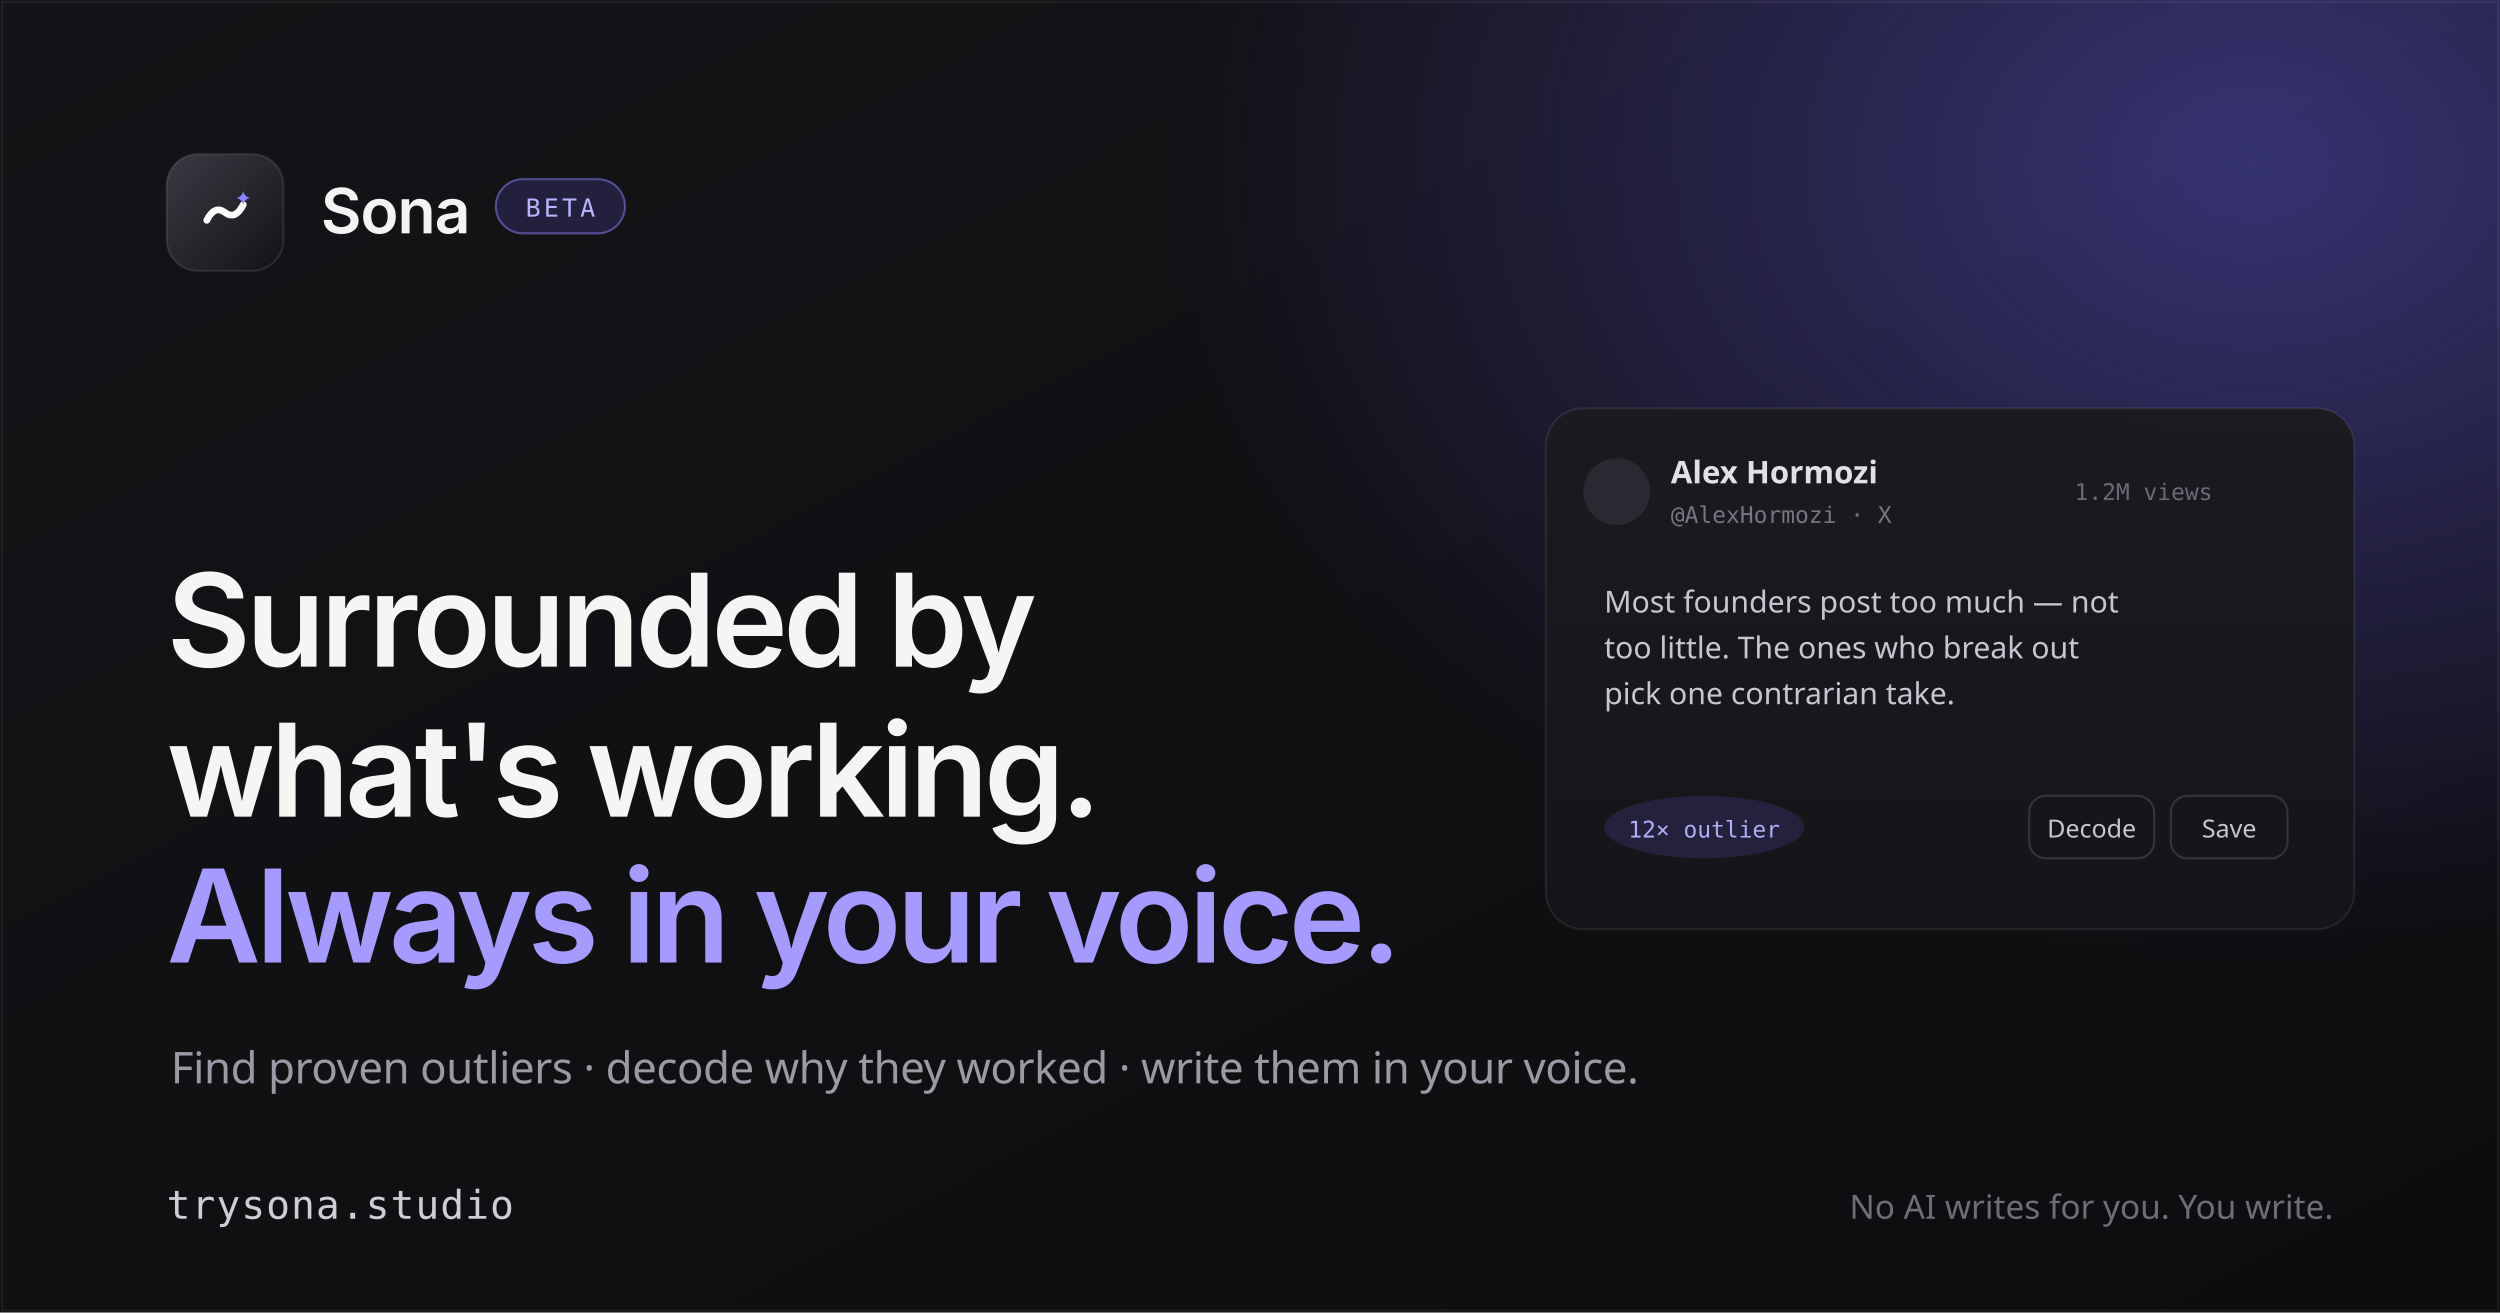
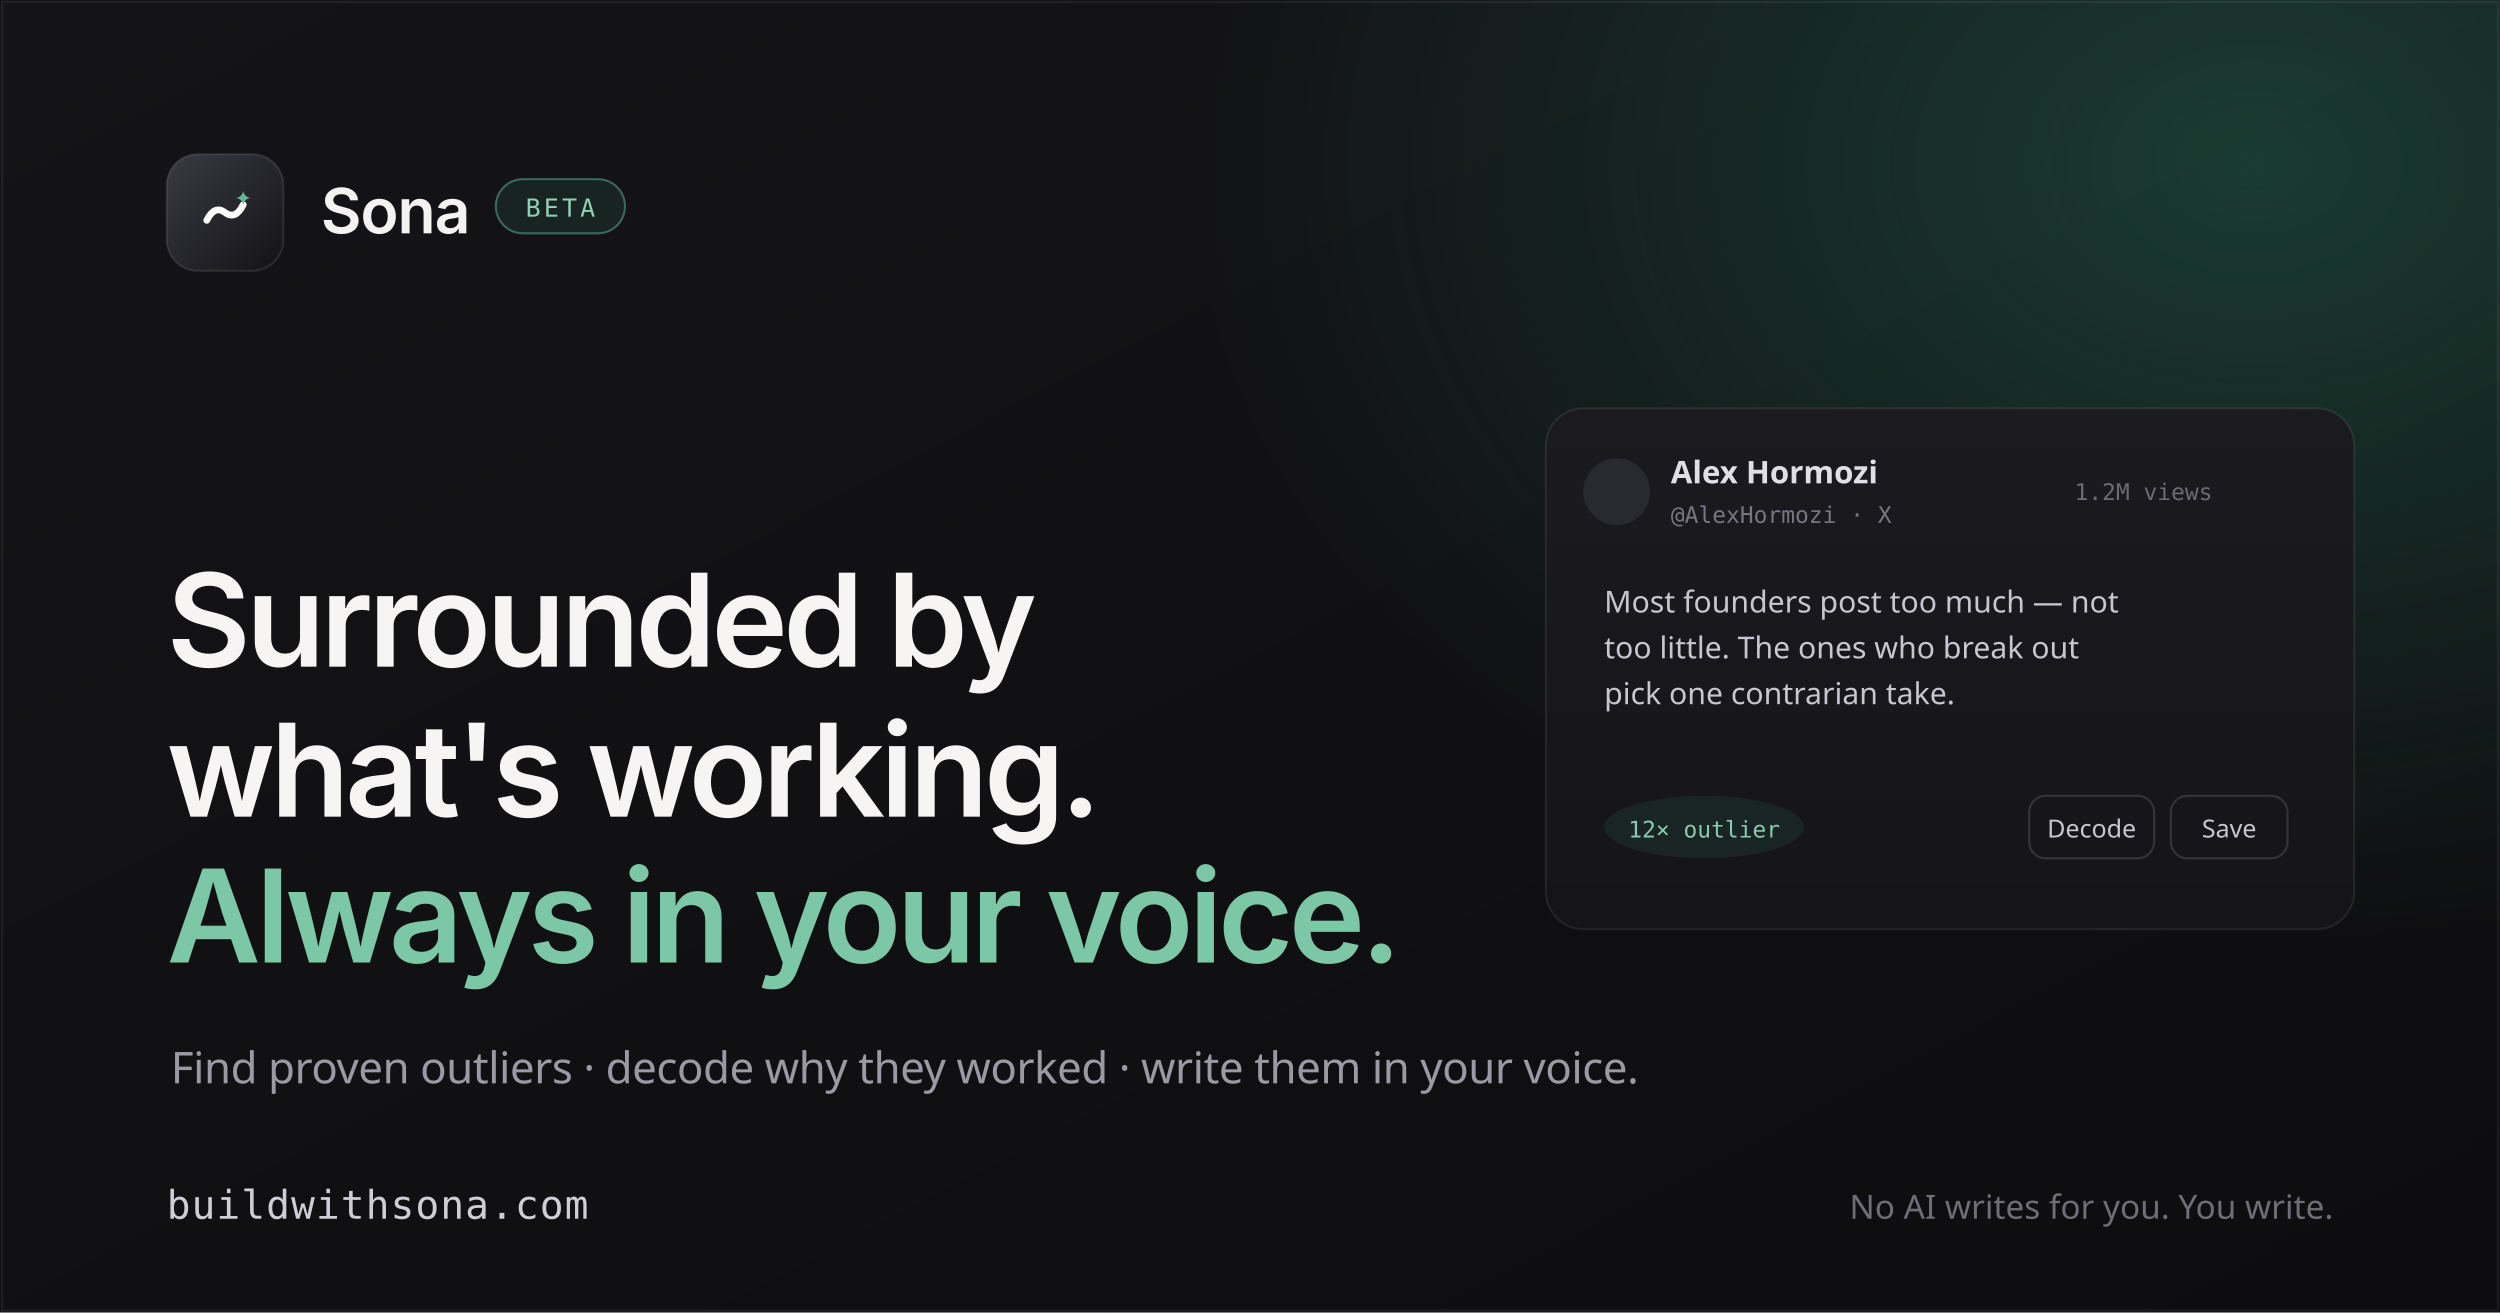
<svg xmlns="http://www.w3.org/2000/svg" viewBox="0 0 1200 630" role="img" aria-labelledby="ogt ogd">
  <defs>
    <linearGradient id="bg" x1="0" y1="0" x2="1" y2="1">
      <stop offset="0" stop-color="#141317" />
      <stop offset="1" stop-color="#0d0c0e" />
    </linearGradient>
    <radialGradient id="glow" cx="0.5" cy="0.5" r="0.5">
-       <stop offset="0" stop-color="#6b63f5" stop-opacity="0.42" />
-       <stop offset="1" stop-color="#6b63f5" stop-opacity="0" />
+       <stop offset="0" stop-color="#28775c" stop-opacity="0.42" />
+       <stop offset="1" stop-color="#28775c" stop-opacity="0" />
    </radialGradient>
    <linearGradient id="sq" x1="0" y1="0" x2="1" y2="1">
      <stop offset="0" stop-color="#3a3a44" />
      <stop offset="1" stop-color="#131316" />
    </linearGradient>
    <linearGradient id="card" x1="0" y1="0" x2="0" y2="1">
      <stop offset="0" stop-color="#1b1a1f" />
      <stop offset="1" stop-color="#151419" />
    </linearGradient>
  </defs>
  <rect width="1200" height="630" fill="url(#bg)" />
  <ellipse cx="1080" cy="80" rx="520" ry="380" fill="url(#glow)" />
  <rect x="1" y="1" width="1198" height="628" rx="0" fill="none" stroke="#ffffff" stroke-opacity="0.06" />
  <g transform="translate(80,74)">
    <rect width="56" height="56" rx="15" fill="url(#sq)" stroke="#ffffff" stroke-opacity="0.1" />
    <g transform="translate(13,13) scale(1.25)">
      <path d="M5 15 Q8 9 12 12 Q16 15 19 9" stroke="#fff" stroke-width="2.6" stroke-linecap="round" fill="none" />
-       <path d="M19 3.6 C19.15 5.1 20.3 6.25 21.8 6.4 C20.3 6.55 19.15 7.7 19 9.2 C18.85 7.7 17.7 6.55 16.2 6.4 C17.7 6.25 18.85 5.1 19 3.6 Z" fill="#8b84ff" />
+       <path d="M19 3.6 C19.15 5.1 20.3 6.25 21.8 6.4 C20.3 6.55 19.15 7.7 19 9.2 C18.85 7.7 17.7 6.55 16.2 6.4 C17.7 6.25 18.85 5.1 19 3.6 Z" fill="#5fb896" />
    </g>
    <text x="74" y="38" font-family="Geist, Inter, -apple-system, sans-serif" font-size="30" font-weight="600" fill="#f4f3f1" letter-spacing="-0.5">Sona</text>
    <g transform="translate(158,12)">
-       <rect width="62" height="26" rx="13" fill="#6b63f5" fill-opacity="0.18" stroke="#8b84ff" stroke-opacity="0.5" />
-       <text x="31" y="18" text-anchor="middle" font-family="'Geist Mono', monospace" font-size="12" letter-spacing="1.5" fill="#b9b2ff">BETA</text>
+       <rect width="62" height="26" rx="13" fill="#28775c" fill-opacity="0.18" stroke="#5fb896" stroke-opacity="0.5" />
+       <text x="31" y="18" text-anchor="middle" font-family="'Geist Mono', monospace" font-size="12" letter-spacing="1.5" fill="#8fd0b4">BETA</text>
    </g>
  </g>
  <g transform="translate(742,196)" opacity="0.96">
    <rect width="388" height="250" rx="18" fill="url(#card)" stroke="#ffffff" stroke-opacity="0.08" />
    <circle cx="34" cy="40" r="16" fill="#2a2a31" />
    <text x="60" y="36" font-family="Geist, sans-serif" font-size="15" font-weight="600" fill="#e9e7ee">Alex Hormozi</text>
    <text x="60" y="55" font-family="'Geist Mono', monospace" font-size="11" fill="#7c7a85">@AlexHormozi · X</text>
    <text x="320" y="44" text-anchor="end" font-family="'Geist Mono', monospace" font-size="11" fill="#6f6d77">1.2M views</text>
    <text x="28" y="98" font-family="Geist, sans-serif" font-size="14.5" fill="#cfcdd6">
      <tspan x="28" dy="0">Most founders post too much — not</tspan>
      <tspan x="28" dy="22">too little. The ones who break out</tspan>
      <tspan x="28" dy="22">pick one contrarian take.</tspan>
    </text>
-     <rect x="28" y="186" width="96" height="30" rx="100" fill="#6b63f5" fill-opacity="0.16" />
-     <text x="76" y="206" text-anchor="middle" font-family="'Geist Mono', monospace" font-size="11" fill="#b9b2ff">12× outlier</text>
+     <rect x="28" y="186" width="96" height="30" rx="100" fill="#28775c" fill-opacity="0.16" />
+     <text x="76" y="206" text-anchor="middle" font-family="'Geist Mono', monospace" font-size="11" fill="#8fd0b4">12× outlier</text>
    <g transform="translate(232,186)">
      <rect width="60" height="30" rx="8" fill="none" stroke="#ffffff" stroke-opacity="0.14" />
      <text x="30" y="20" text-anchor="middle" font-family="Geist, sans-serif" font-size="12" fill="#cfcdd6">Decode</text>
    </g>
    <g transform="translate(300,186)">
      <rect width="56" height="30" rx="8" fill="none" stroke="#ffffff" stroke-opacity="0.14" />
      <text x="28" y="20" text-anchor="middle" font-family="Geist, sans-serif" font-size="12" fill="#cfcdd6">Save</text>
    </g>
  </g>
  <text x="80" y="320" font-family="Geist, Inter, sans-serif" font-size="62" font-weight="600" fill="#f6f5f3" letter-spacing="-2.2">Surrounded by</text>
  <text x="80" y="392" font-family="Geist, Inter, sans-serif" font-size="62" font-weight="600" fill="#f6f5f3" letter-spacing="-2.2">what's working.</text>
-   <text x="80" y="462" font-family="Geist, Inter, sans-serif" font-size="62" font-weight="600" fill="#a59bff" letter-spacing="-2.2">Always in your voice.</text>
+   <text x="80" y="462" font-family="Geist, Inter, sans-serif" font-size="62" font-weight="600" fill="#7cc7a6" letter-spacing="-2.2">Always in your voice.</text>
  <text x="82" y="520" font-family="Geist, sans-serif" font-size="21" fill="#9b99a4" letter-spacing="-0.2">Find proven outliers · decode why they worked · write them in your voice.</text>
-   <text x="80" y="585" font-family="'Geist Mono', monospace" font-size="19" fill="#cfcdd6" letter-spacing="0.5">trysona.studio</text>
+   <text x="80" y="585" font-family="'Geist Mono', monospace" font-size="19" fill="#cfcdd6" letter-spacing="0.5">buildwithsona.com</text>
  <text x="1120" y="585" text-anchor="end" font-family="Geist, sans-serif" font-size="16" fill="#6f6d77">No AI writes for you. You write.</text>
</svg>
